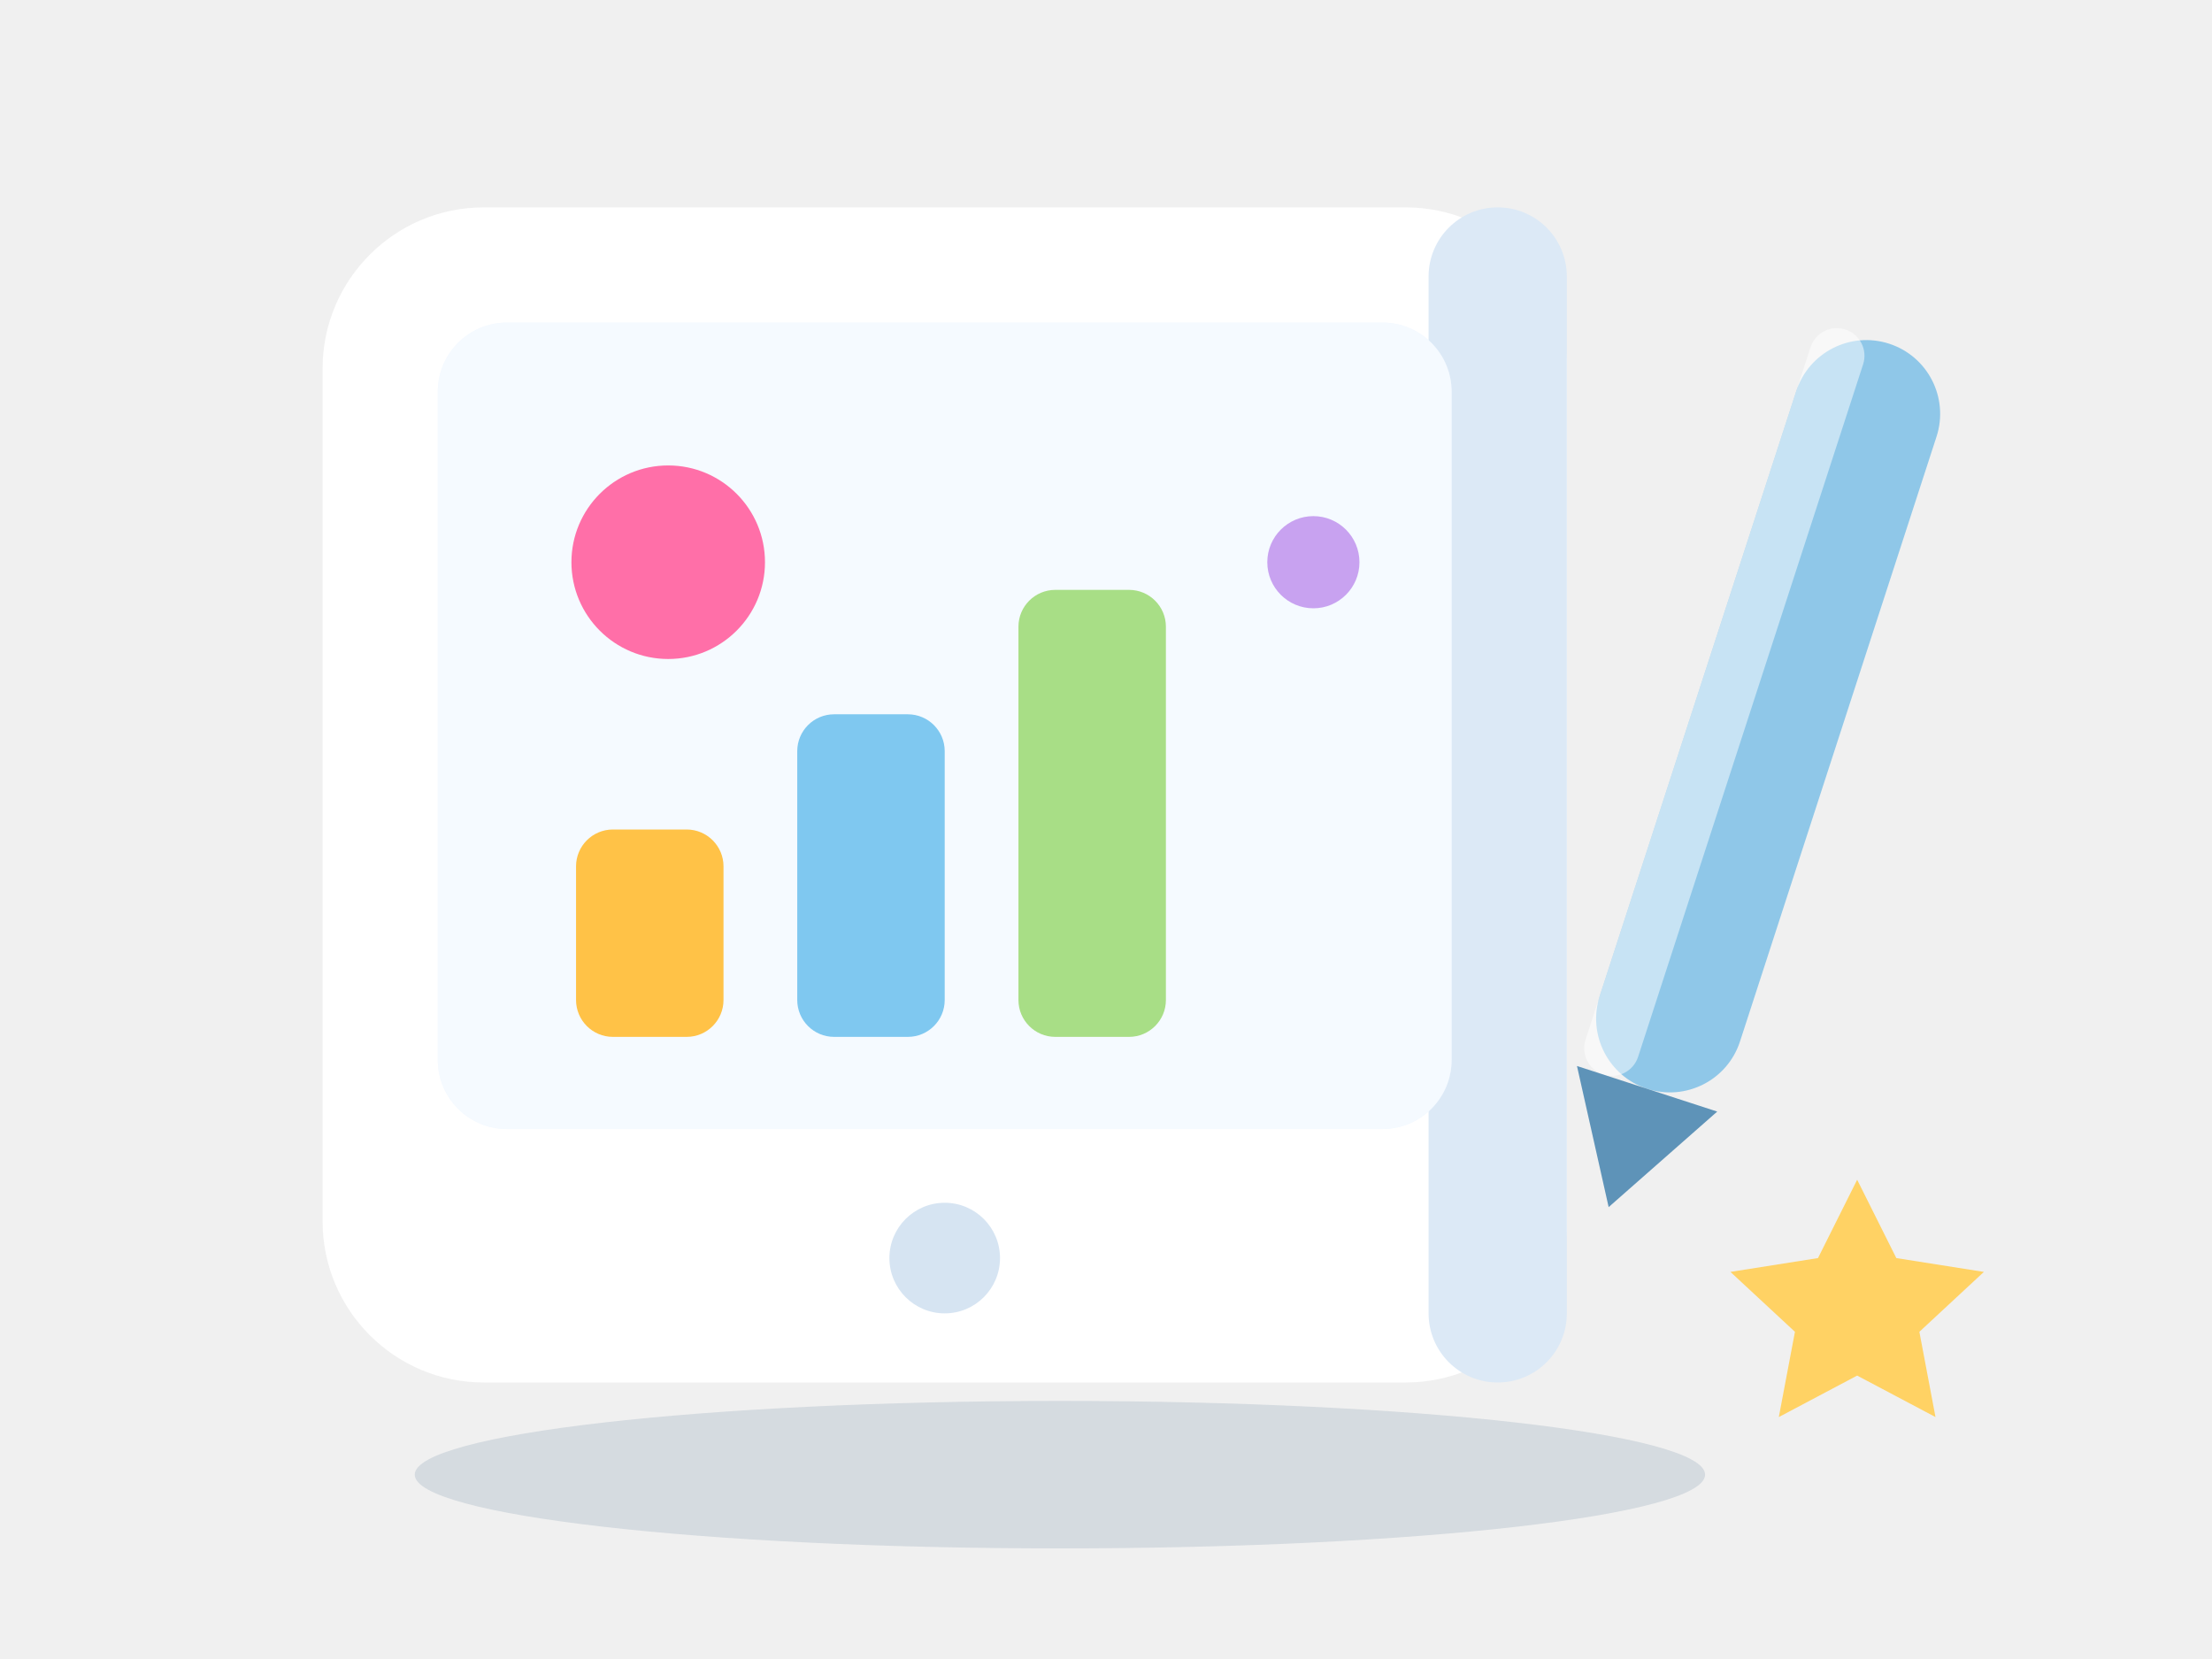
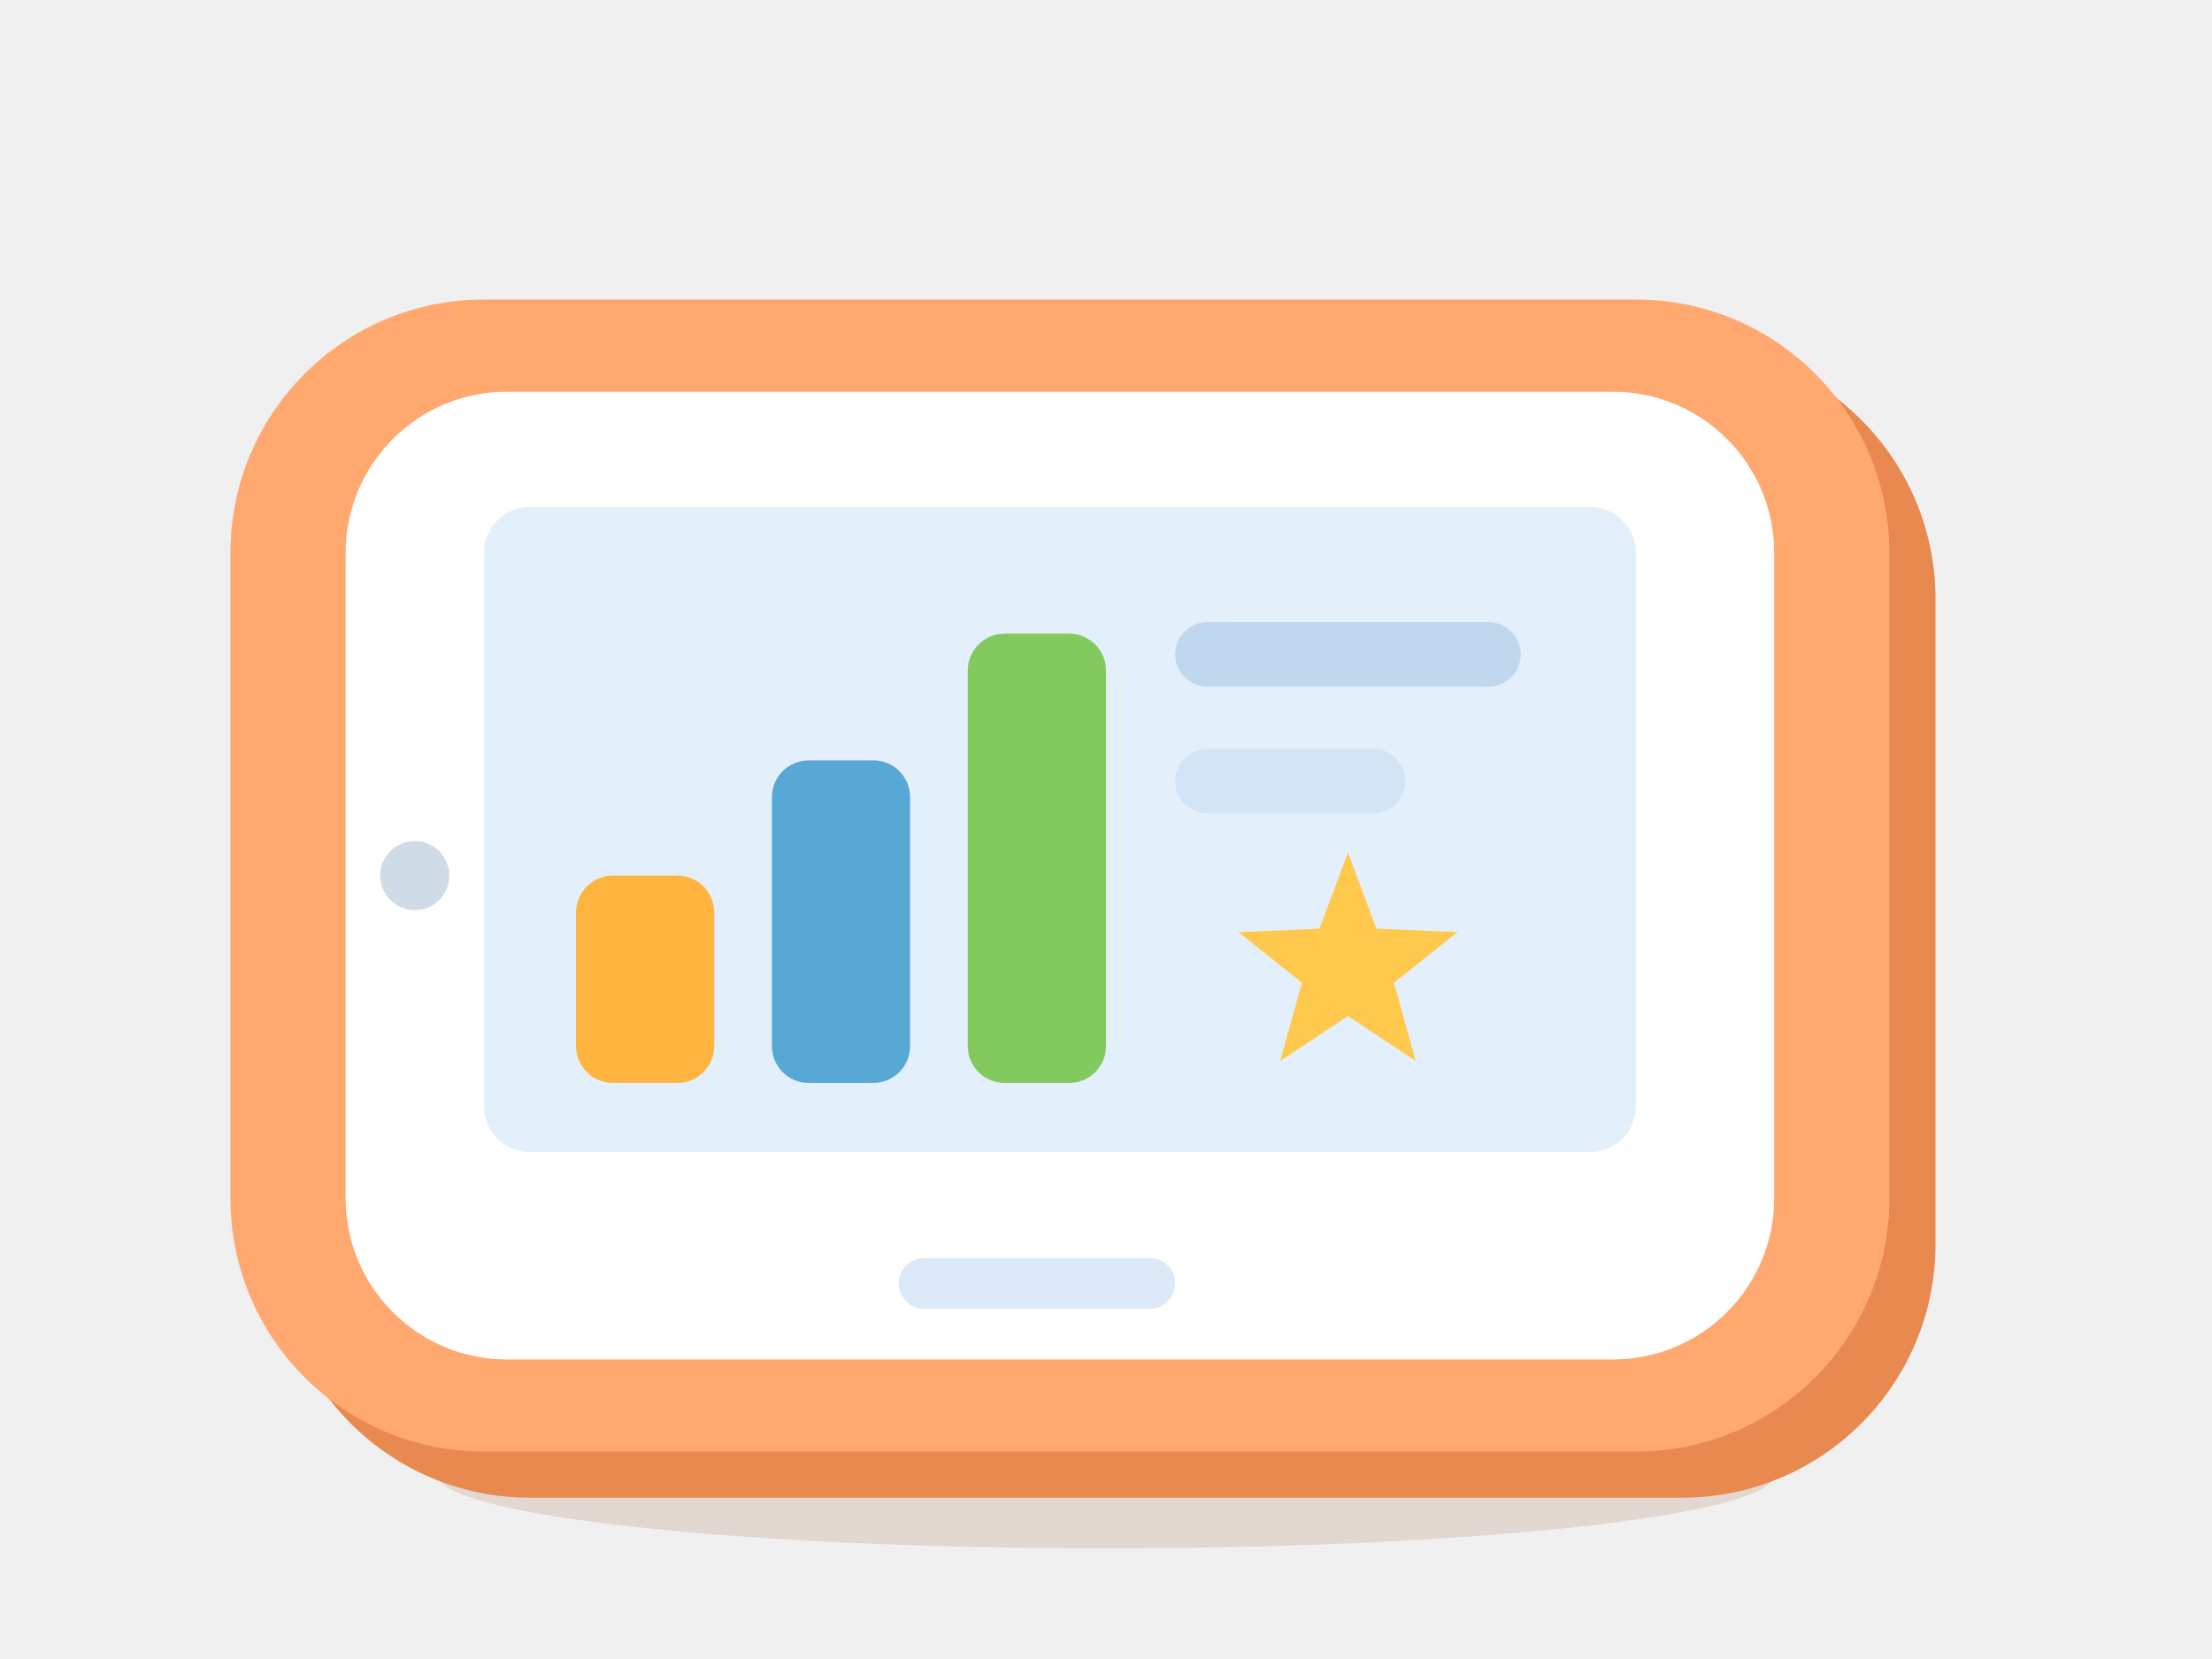
<svg xmlns="http://www.w3.org/2000/svg" viewBox="0 0 96 72" fill="none">
-   <ellipse cx="46" cy="64" rx="28" ry="3.2" fill="#1E4A72" opacity=".13" />
-   <rect x="14" y="9" width="54" height="51" rx="7" fill="#FFFFFF" />
-   <rect x="62" y="9" width="6" height="51" rx="3" fill="#DCE9F6" />
-   <rect x="19" y="14" width="44" height="35" rx="3" fill="#EAF4FF" />
-   <rect x="19" y="14" width="44" height="35" rx="3" fill="#FFFFFF" opacity=".5" />
-   <rect x="25" y="36" width="6.4" height="9" rx="1.6" fill="#FFC247" />
-   <rect x="34.6" y="31" width="6.4" height="14" rx="1.6" fill="#7FC8F0" />
-   <rect x="44.2" y="25.6" width="6.4" height="19.4" rx="1.6" fill="#A8DE86" />
-   <circle cx="29" cy="24.4" r="4.2" fill="#FF6FA8" />
-   <circle cx="57" cy="24.4" r="2" fill="#C8A2F0" />
-   <circle cx="41" cy="54.6" r="2.4" fill="#D6E4F2" />
-   <g transform="rotate(18 76 34)">
-     <rect x="72.6" y="14" width="6.4" height="34" rx="3.2" fill="#8FC7E8" />
-     <rect x="72.6" y="14" width="2.4" height="34" rx="1.2" fill="#FFFFFF" opacity=".5" />
-     <path d="M72.6 48h6.4l-3.2 5.4Z" fill="#5E93B8" />
+   <ellipse cx="48" cy="64" rx="29" ry="3.2" fill="#8A3E12" opacity=".14" />
+   <rect x="12" y="15" width="72" height="50" rx="11" fill="#E8894F" />
+   <rect x="10" y="13" width="72" height="50" rx="11" fill="#FFA870" />
+   <rect x="15" y="17" width="62" height="42" rx="7" fill="#FFFFFF" />
+   <rect x="21" y="22" width="50" height="28" rx="2" fill="#E3F0FB" />
+   <rect x="25" y="38" width="6" height="9" rx="1.6" fill="#FFB43F" />
+   <rect x="33.5" y="33" width="6" height="14" rx="1.6" fill="#58A8D6" />
+   <rect x="42" y="27.5" width="6" height="19.5" rx="1.6" fill="#82C95E" />
+   <rect x="51" y="27" width="15" height="2.8" rx="1.4" fill="#BFD8EE" />
+   <rect x="51" y="32.5" width="10" height="2.8" rx="1.4" fill="#D3E4F4" />
+   <g transform="translate(58.5 42)">
+     <path d="M0 -5 L1.234 -1.699 L4.755 -1.545 L1.997 .649 L2.939 4.045 L0 2.1 L-2.939 4.045 L-1.997 .649 L-4.755 -1.545 L-1.234 -1.699 Z" fill="#FFC94D" />
  </g>
-   <path d="M80.6 51.2l1.7 3.4 3.8.6-2.8 2.6.7 3.7-3.4-1.8-3.4 1.8.7-3.7-2.8-2.6 3.8-.6Z" fill="#FFD264" />
+   <circle cx="18" cy="38" r="1.5" fill="#CFDCE8" />
+   <rect x="39" y="54.6" width="12" height="2.2" rx="1.1" fill="#DCE9F6" />
</svg>
